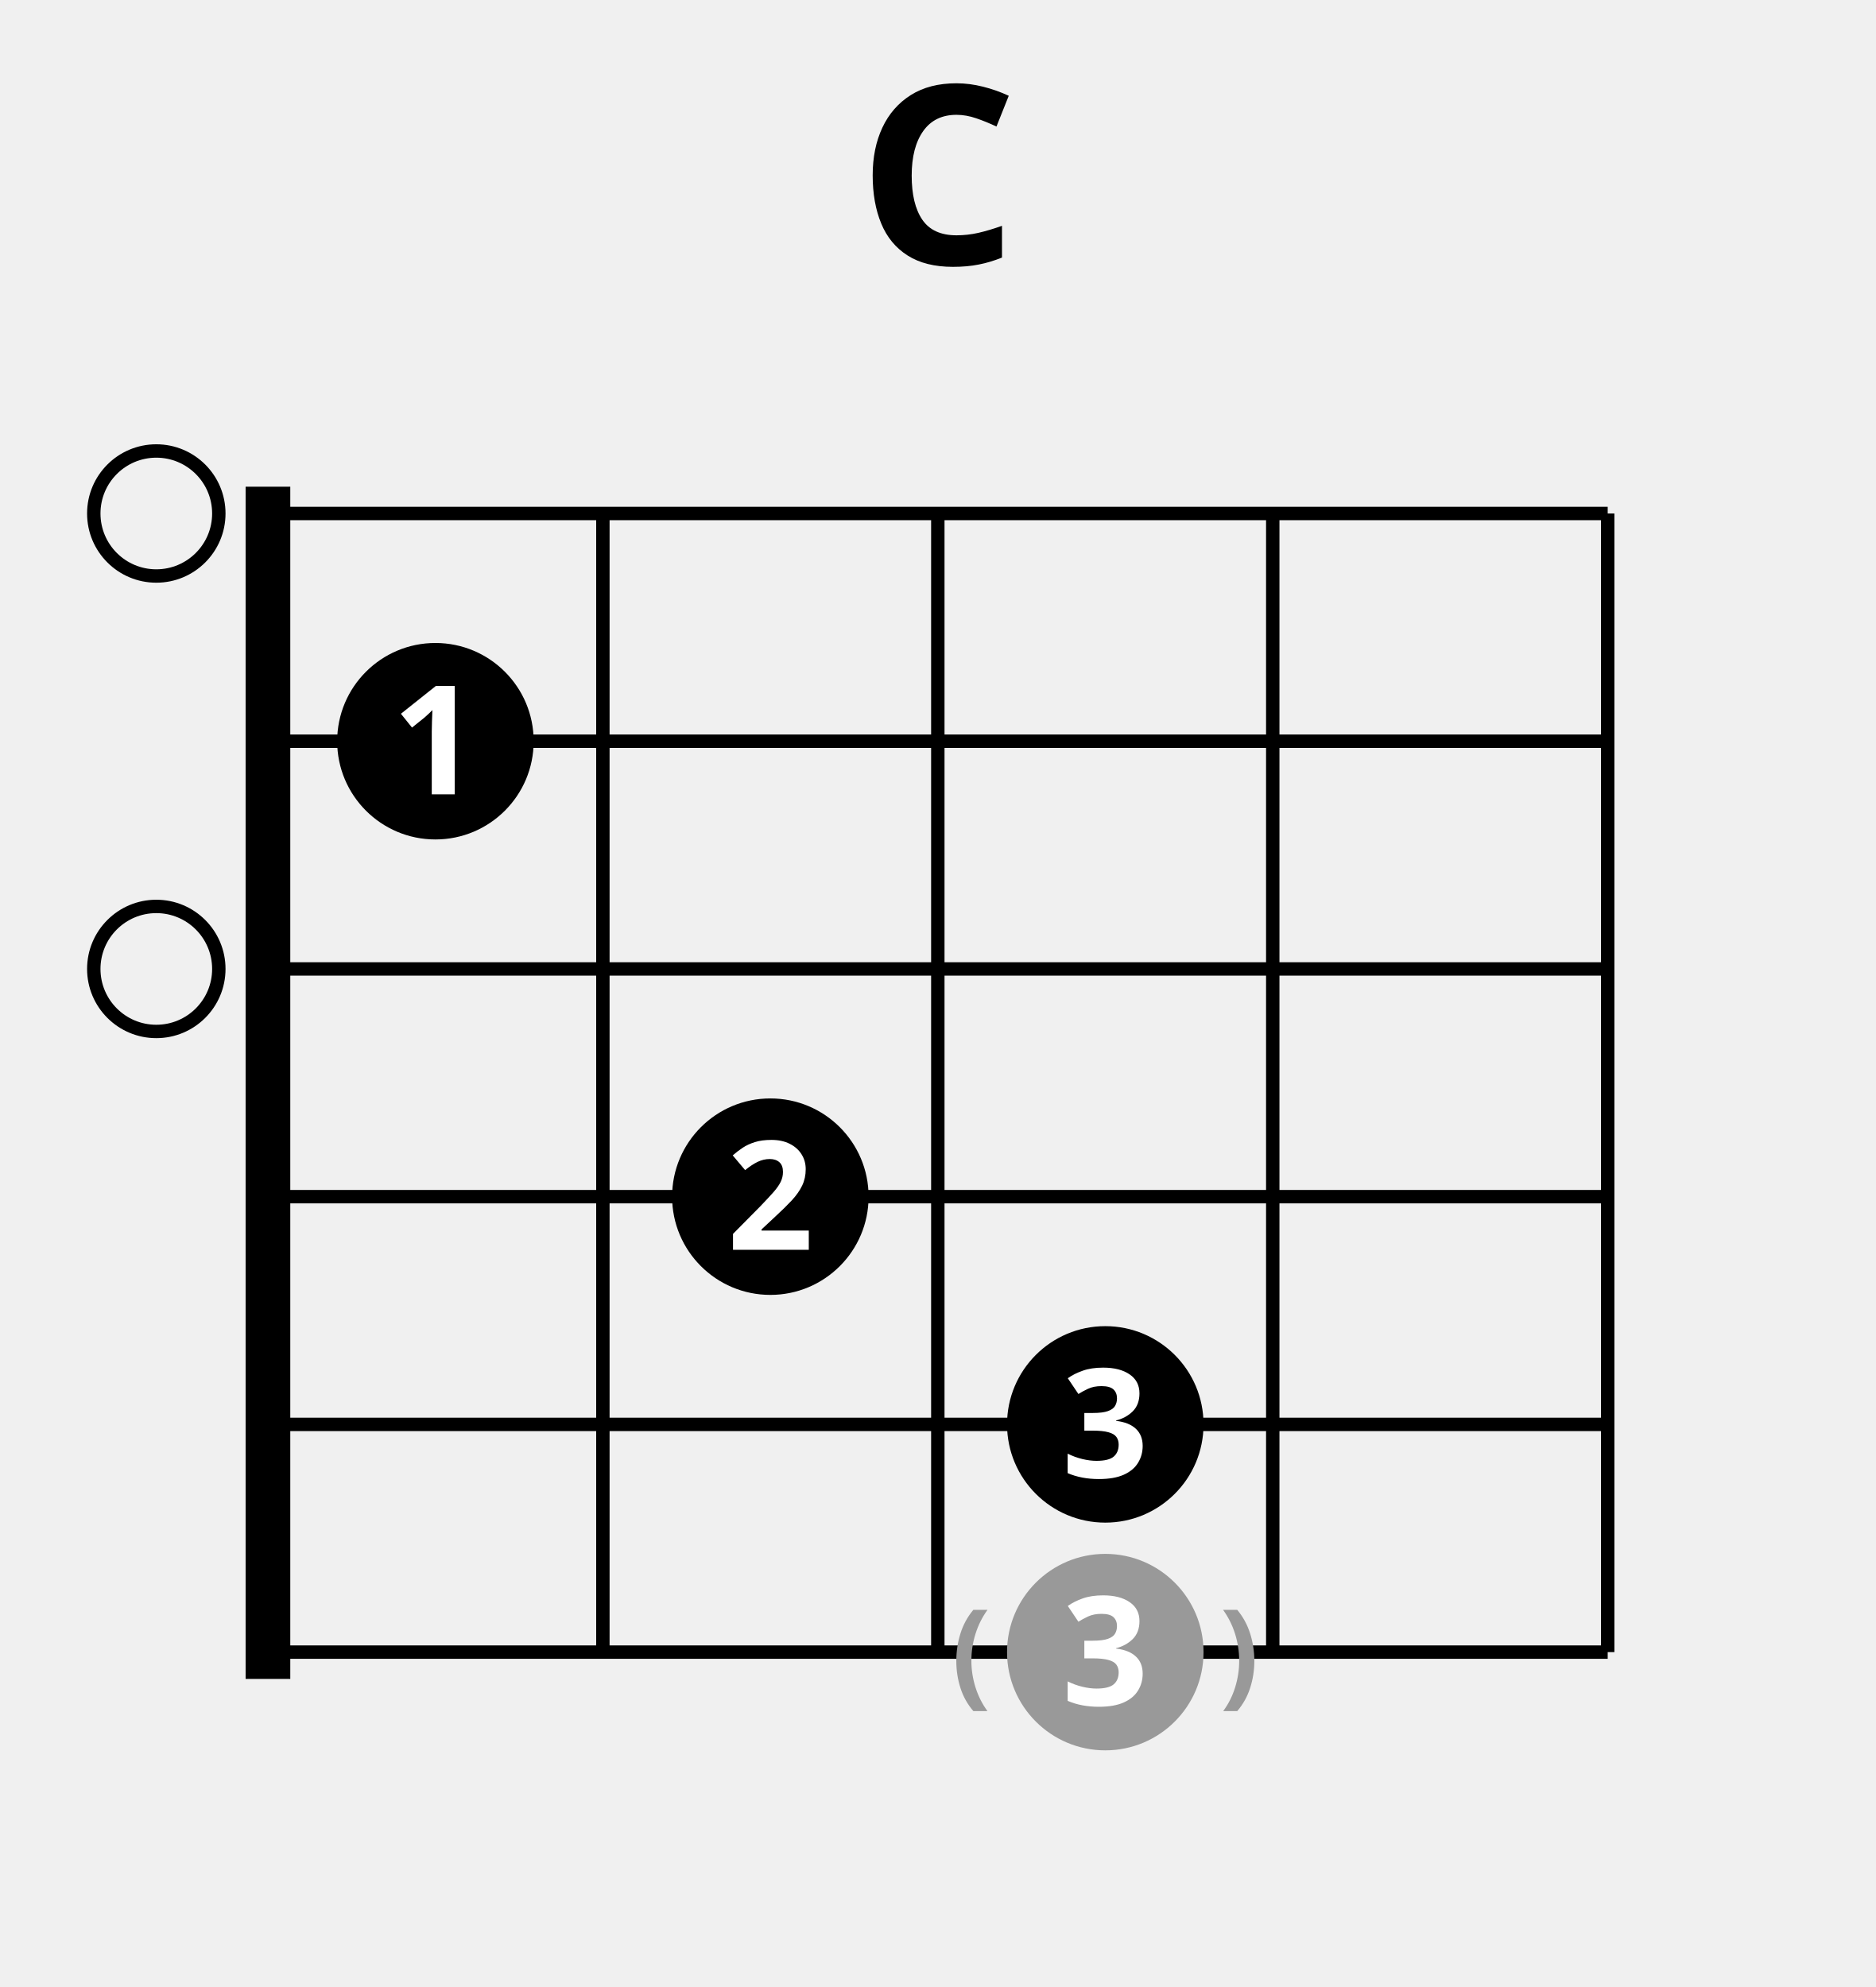
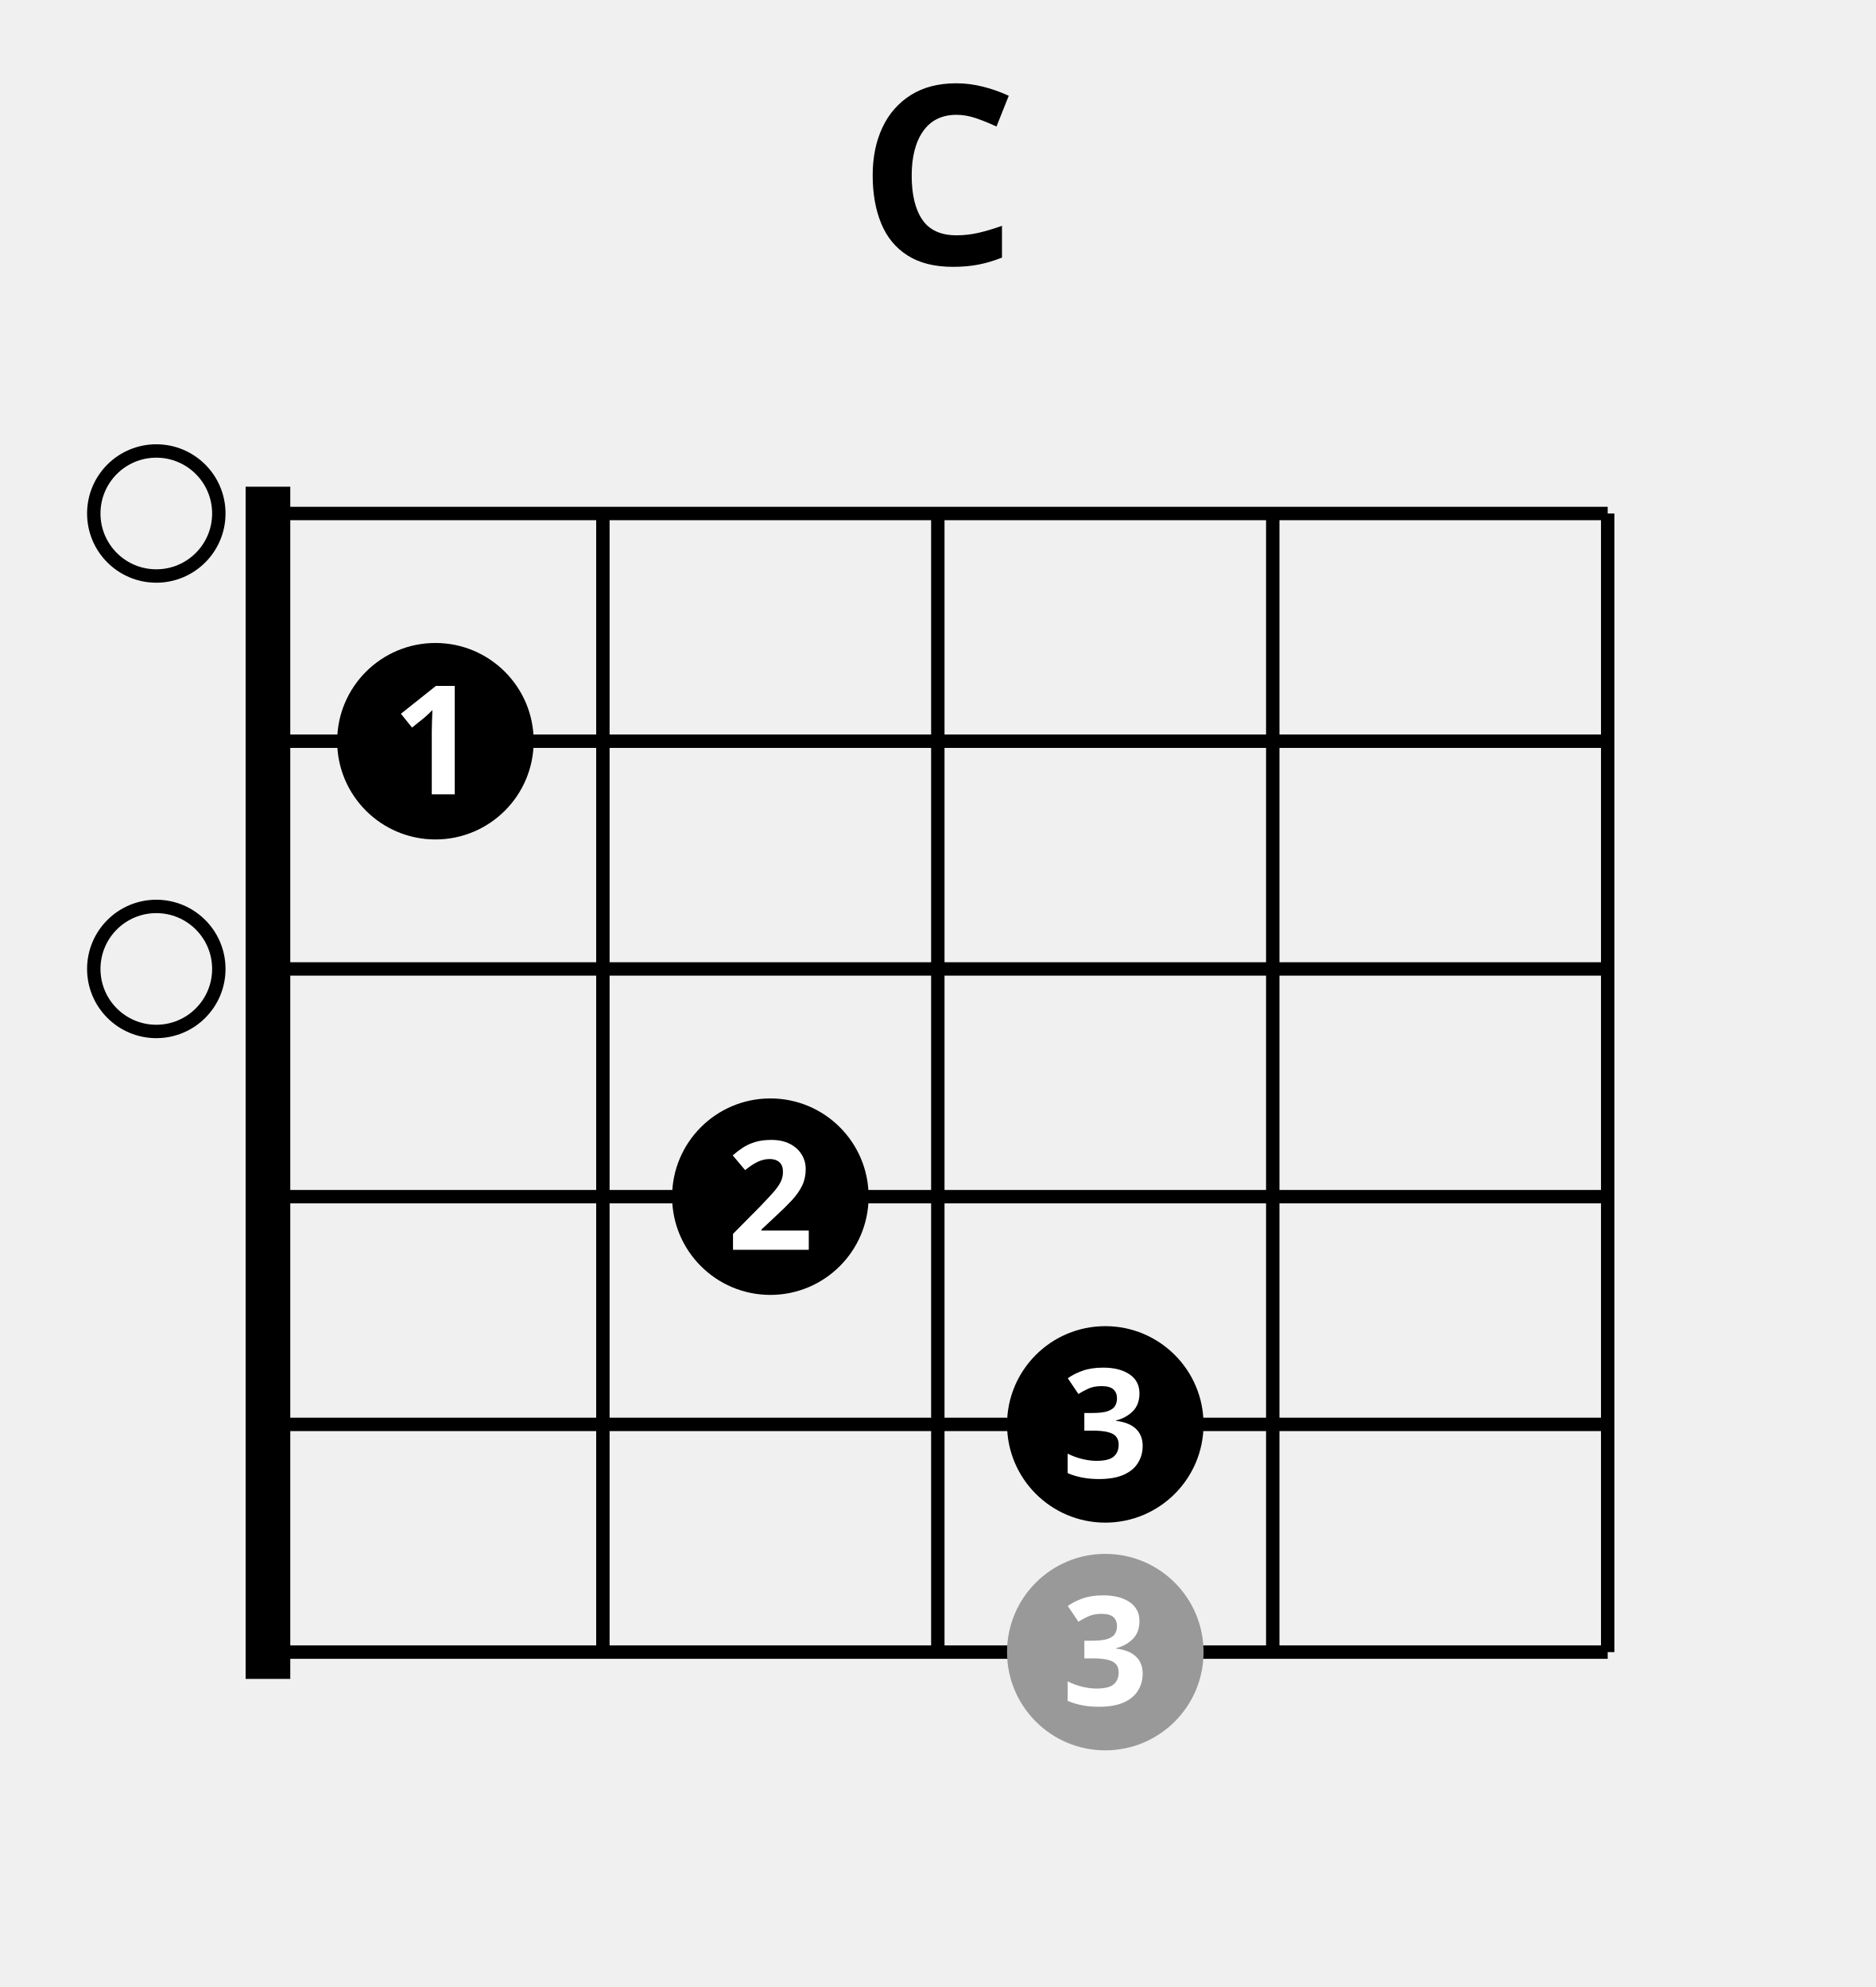
<svg xmlns="http://www.w3.org/2000/svg" viewBox="-60 -115 420 445" font-family="sans-serif">
  <text x="150" y="-60" dy="0.35em" text-anchor="middle">
    <tspan font-size="56" font-weight="bold">C</tspan>
  </text>
  <line x1="0" y1="0" x2="300" y2="0" stroke="black" stroke-width="3" />
  <line x1="0" y1="51" x2="300" y2="51" stroke="black" stroke-width="3" />
  <line x1="0" y1="102" x2="300" y2="102" stroke="black" stroke-width="3" />
  <line x1="0" y1="153" x2="300" y2="153" stroke="black" stroke-width="3" />
  <line x1="0" y1="204" x2="300" y2="204" stroke="black" stroke-width="3" />
  <line x1="0" y1="255" x2="300" y2="255" stroke="black" stroke-width="3" />
  <line x1="0" y1="0" x2="0" y2="255" stroke="black" stroke-width="3" />
  <line x1="75" y1="0" x2="75" y2="255" stroke="black" stroke-width="3" />
  <line x1="150" y1="0" x2="150" y2="255" stroke="black" stroke-width="3" />
  <line x1="225" y1="0" x2="225" y2="255" stroke="black" stroke-width="3" />
  <line x1="300" y1="0" x2="300" y2="255" stroke="black" stroke-width="3" />
  <line x1="0" y1="-6" x2="0" y2="261" stroke="black" stroke-width="10" />
  <circle cx="187.5" cy="255" r="22" fill="#999999" />
  <text x="187.5" y="255" dy="0.35em" fill="white" font-size="34" font-weight="bold" text-anchor="middle">3</text>
-   <text x="157.5" y="255" dy="0.35em" font-size="26" font-weight="bold" fill="#999999" text-anchor="middle">(</text>
- ) +
-       %(<text x="217.5" y="255" dy="0.35em" font-size="26" font-weight="bold" fill="#999999" text-anchor="middle">)</text>
  <circle cx="187.5" cy="204" r="22" fill="#000000" />
  <text x="187.5" y="204" dy="0.35em" fill="white" font-size="34" font-weight="bold" text-anchor="middle">3</text>
  <circle cx="112.5" cy="153" r="22" fill="#000000" />
  <text x="112.5" y="153" dy="0.35em" fill="white" font-size="34" font-weight="bold" text-anchor="middle">2</text>
  <circle cx="-25" cy="102" r="14" fill="none" stroke="black" stroke-width="3" />
  <circle cx="37.5" cy="51" r="22" fill="#000000" />
  <text x="37.5" y="51" dy="0.35em" fill="white" font-size="34" font-weight="bold" text-anchor="middle">1</text>
  <circle cx="-25" cy="0" r="14" fill="none" stroke="black" stroke-width="3" />
</svg>
